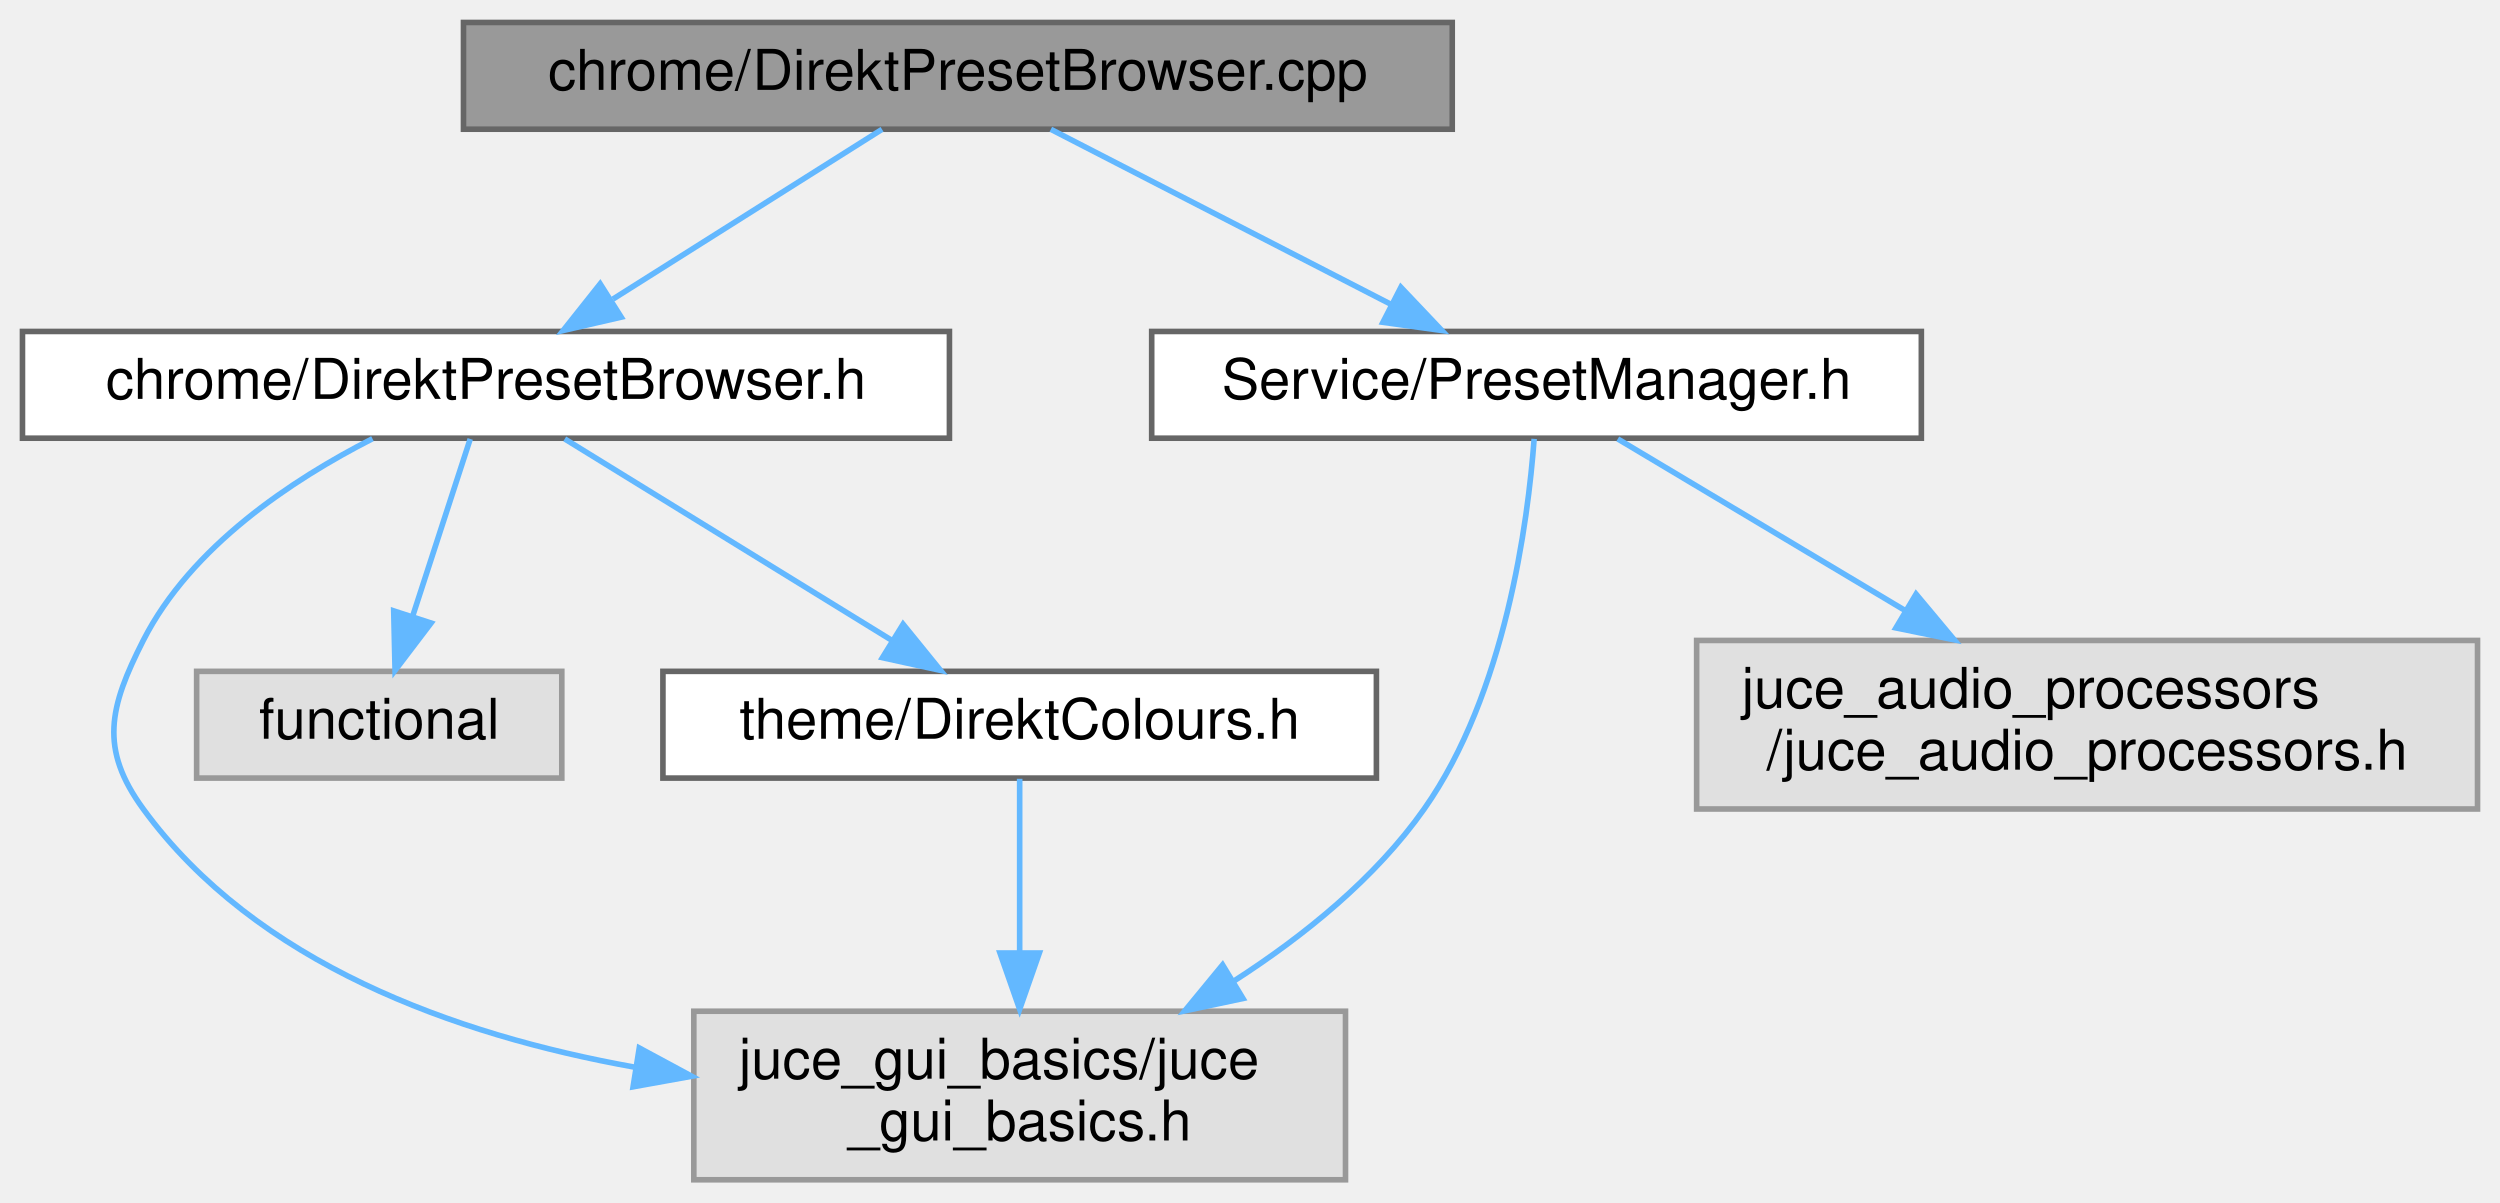
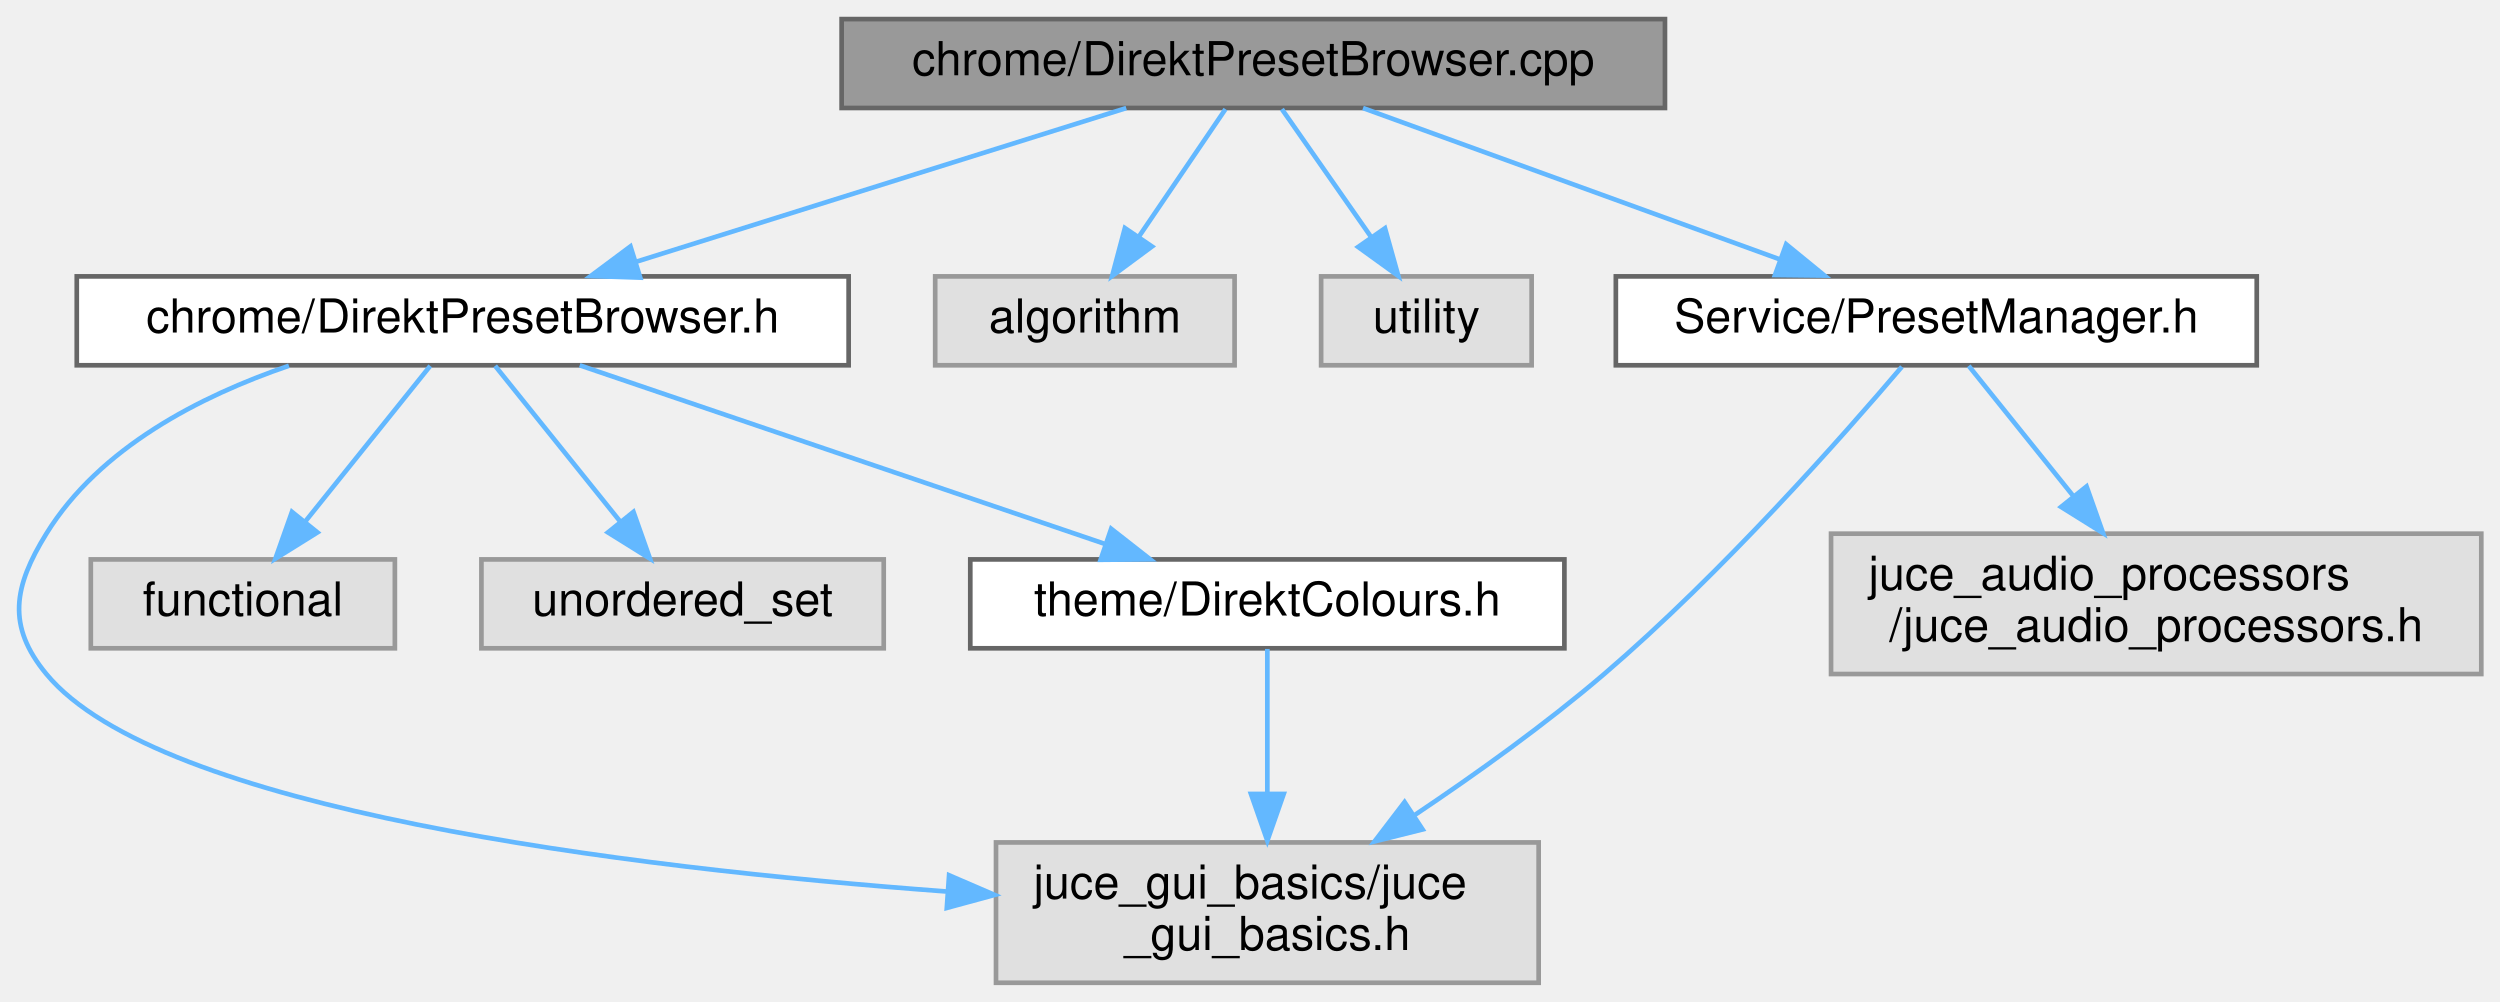
- <svg xmlns="http://www.w3.org/2000/svg" xmlns:xlink="http://www.w3.org/1999/xlink" width="445pt" height="214pt" viewBox="0.00 0.00 445.00 214.00">
+ <svg xmlns="http://www.w3.org/2000/svg" xmlns:xlink="http://www.w3.org/1999/xlink" width="534pt" height="214pt" viewBox="0.00 0.00 534.41 214.00">
  <g id="graph0" class="graph" transform="scale(1 1) rotate(0) translate(4 210)">
    <g id="Node000001" class="node">
      <g id="a_Node000001">
        <a xlink:title=" ">
-           <polygon fill="#999999" stroke="#666666" points="254.5,-206 78.5,-206 78.5,-187 254.5,-187 254.5,-206" />
-           <text text-anchor="middle" x="166.5" y="-194" font-family="Helvetica,sans-Serif" font-size="10.00">chrome/DirektPresetBrowser.cpp</text>
+           <polygon fill="#999999" stroke="#666666" points="351.91,-206 175.91,-206 175.91,-187 351.91,-187 351.91,-206" />
+           <text text-anchor="middle" x="263.91" y="-194" font-family="Helvetica,sans-Serif" font-size="10.00">chrome/DirektPresetBrowser.cpp</text>
        </a>
      </g>
    </g>
    <g id="Node000002" class="node">
      <g id="a_Node000002">
        <a xlink:href="DirektPresetBrowser_8h.html" target="_top" xlink:title=" ">
-           <polygon fill="white" stroke="#666666" points="165,-151 0,-151 0,-132 165,-132 165,-151" />
-           <text text-anchor="middle" x="82.5" y="-139" font-family="Helvetica,sans-Serif" font-size="10.00">chrome/DirektPresetBrowser.h</text>
+           <polygon fill="white" stroke="#666666" points="177.41,-151 12.41,-151 12.41,-132 177.41,-132 177.41,-151" />
+           <text text-anchor="middle" x="94.91" y="-139" font-family="Helvetica,sans-Serif" font-size="10.00">chrome/DirektPresetBrowser.h</text>
        </a>
      </g>
    </g>
    <g id="edge1_Node000001_Node000002" class="edge">
      <g id="a_edge1_Node000001_Node000002">
        <a xlink:title=" ">
-           <path fill="none" stroke="#63b8ff" d="M153,-186.98C140.1,-178.84 120.4,-166.41 105.1,-156.76" />
-           <polygon fill="#63b8ff" stroke="#63b8ff" points="106.57,-153.55 96.24,-151.17 102.83,-159.47 106.57,-153.55" />
+           <path fill="none" stroke="#63b8ff" d="M236.75,-186.98C208.38,-178.09 163.67,-164.07 132.05,-154.15" />
+           <polygon fill="#63b8ff" stroke="#63b8ff" points="132.86,-150.73 122.27,-151.08 130.77,-157.41 132.86,-150.73" />
        </a>
      </g>
    </g>
-     <g id="Node000006" class="node">
-       <g id="a_Node000006">
-         <a xlink:href="PresetManager_8h.html" target="_top" xlink:title=" ">
-           <polygon fill="white" stroke="#666666" points="338,-151 201,-151 201,-132 338,-132 338,-151" />
-           <text text-anchor="middle" x="269.5" y="-139" font-family="Helvetica,sans-Serif" font-size="10.00">Service/PresetManager.h</text>
+     <g id="Node000007" class="node">
+       <g id="a_Node000007">
+         <a xlink:title=" ">
+           <polygon fill="#e0e0e0" stroke="#999999" points="259.91,-151 195.91,-151 195.91,-132 259.91,-132 259.91,-151" />
+           <text text-anchor="middle" x="227.91" y="-139" font-family="Helvetica,sans-Serif" font-size="10.00">algorithm</text>
        </a>
      </g>
    </g>
-     <g id="edge6_Node000001_Node000006" class="edge">
-       <g id="a_edge6_Node000001_Node000006">
+     <g id="edge7_Node000001_Node000007" class="edge">
+       <g id="a_edge7_Node000001_Node000007">
        <a xlink:title=" ">
-           <path fill="none" stroke="#63b8ff" d="M183.05,-186.98C199.39,-178.57 224.63,-165.59 243.63,-155.81" />
-           <polygon fill="#63b8ff" stroke="#63b8ff" points="245.36,-158.86 252.65,-151.17 242.16,-152.63 245.36,-158.86" />
+           <path fill="none" stroke="#63b8ff" d="M257.96,-186.75C252.93,-179.34 245.57,-168.5 239.39,-159.41" />
+           <polygon fill="#63b8ff" stroke="#63b8ff" points="242.26,-157.39 233.74,-151.09 236.46,-161.33 242.26,-157.39" />
+         </a>
+       </g>
+     </g>
+     <g id="Node000008" class="node">
+       <g id="a_Node000008">
+         <a xlink:title=" ">
+           <polygon fill="#e0e0e0" stroke="#999999" points="323.41,-151 278.41,-151 278.41,-132 323.41,-132 323.41,-151" />
+           <text text-anchor="middle" x="300.91" y="-139" font-family="Helvetica,sans-Serif" font-size="10.00">utility</text>
+         </a>
+       </g>
+     </g>
+     <g id="edge8_Node000001_Node000008" class="edge">
+       <g id="a_edge8_Node000001_Node000008">
+         <a xlink:title=" ">
+           <path fill="none" stroke="#63b8ff" d="M270.02,-186.75C275.19,-179.34 282.75,-168.5 289.1,-159.41" />
+           <polygon fill="#63b8ff" stroke="#63b8ff" points="292.06,-161.29 294.91,-151.09 286.32,-157.29 292.06,-161.29" />
+         </a>
+       </g>
+     </g>
+     <g id="Node000009" class="node">
+       <g id="a_Node000009">
+         <a xlink:href="PresetManager_8h.html" target="_top" xlink:title=" ">
+           <polygon fill="white" stroke="#666666" points="478.41,-151 341.41,-151 341.41,-132 478.41,-132 478.41,-151" />
+           <text text-anchor="middle" x="409.91" y="-139" font-family="Helvetica,sans-Serif" font-size="10.00">Service/PresetManager.h</text>
+         </a>
+       </g>
+     </g>
+     <g id="edge9_Node000001_Node000009" class="edge">
+       <g id="a_edge9_Node000001_Node000009">
+         <a xlink:title=" ">
+           <path fill="none" stroke="#63b8ff" d="M287.36,-186.98C311.49,-178.23 349.27,-164.51 376.51,-154.62" />
+           <polygon fill="#63b8ff" stroke="#63b8ff" points="377.82,-157.87 386.02,-151.17 375.43,-151.29 377.82,-157.87" />
        </a>
      </g>
    </g>
    <g id="Node000003" class="node">
      <g id="a_Node000003">
        <a xlink:title=" ">
-           <polygon fill="#e0e0e0" stroke="#999999" points="235.5,-30 119.5,-30 119.5,0 235.5,0 235.5,-30" />
-           <text text-anchor="start" x="127.5" y="-18" font-family="Helvetica,sans-Serif" font-size="10.00">juce_gui_basics/juce</text>
-           <text text-anchor="middle" x="177.5" y="-7" font-family="Helvetica,sans-Serif" font-size="10.00">_gui_basics.h</text>
+           <polygon fill="#e0e0e0" stroke="#999999" points="324.91,-30 208.91,-30 208.91,0 324.91,0 324.91,-30" />
+           <text text-anchor="start" x="216.91" y="-18" font-family="Helvetica,sans-Serif" font-size="10.00">juce_gui_basics/juce</text>
+           <text text-anchor="middle" x="266.91" y="-7" font-family="Helvetica,sans-Serif" font-size="10.00">_gui_basics.h</text>
        </a>
      </g>
    </g>
    <g id="edge2_Node000002_Node000003" class="edge">
      <g id="a_edge2_Node000002_Node000003">
        <a xlink:title=" ">
-           <path fill="none" stroke="#63b8ff" d="M62.3,-131.91C48.03,-124.64 29.99,-112.71 21.5,-96 15.46,-84.11 13.64,-76.77 21.5,-66 41.54,-38.53 76.89,-25.81 108.88,-20.06" />
-           <polygon fill="#63b8ff" stroke="#63b8ff" points="109.79,-23.46 119.12,-18.43 108.69,-16.55 109.79,-23.46" />
+           <path fill="none" stroke="#63b8ff" d="M57.76,-131.9C38.75,-125.41 17.26,-114.37 5.91,-96 -1.1,-84.66 -2.59,-76.28 5.91,-66 29.88,-37 129.28,-24.65 198.24,-19.52" />
+           <polygon fill="#63b8ff" stroke="#63b8ff" points="198.88,-22.98 208.61,-18.78 198.39,-16 198.88,-22.98" />
        </a>
      </g>
    </g>
    <g id="Node000004" class="node">
      <g id="a_Node000004">
        <a xlink:title=" ">
-           <polygon fill="#e0e0e0" stroke="#999999" points="96,-90.5 31,-90.5 31,-71.5 96,-71.5 96,-90.5" />
-           <text text-anchor="middle" x="63.5" y="-78.5" font-family="Helvetica,sans-Serif" font-size="10.00">functional</text>
+           <polygon fill="#e0e0e0" stroke="#999999" points="80.41,-90.5 15.41,-90.5 15.41,-71.5 80.41,-71.5 80.41,-90.5" />
+           <text text-anchor="middle" x="47.91" y="-78.5" font-family="Helvetica,sans-Serif" font-size="10.00">functional</text>
        </a>
      </g>
    </g>
    <g id="edge3_Node000002_Node000004" class="edge">
      <g id="a_edge3_Node000002_Node000004">
        <a xlink:title=" ">
-           <path fill="none" stroke="#63b8ff" d="M79.7,-131.87C77,-123.57 72.85,-110.78 69.42,-100.22" />
-           <polygon fill="#63b8ff" stroke="#63b8ff" points="72.73,-99.1 66.32,-90.67 66.08,-101.26 72.73,-99.1" />
+           <path fill="none" stroke="#63b8ff" d="M87.97,-131.87C80.96,-123.14 69.95,-109.43 61.24,-98.59" />
+           <polygon fill="#63b8ff" stroke="#63b8ff" points="63.86,-96.27 54.87,-90.67 58.41,-100.66 63.86,-96.27" />
        </a>
      </g>
    </g>
    <g id="Node000005" class="node">
      <g id="a_Node000005">
-         <a xlink:href="DirektColours_8h.html" target="_top" xlink:title=" ">
-           <polygon fill="white" stroke="#666666" points="241,-90.5 114,-90.5 114,-71.5 241,-71.5 241,-90.5" />
-           <text text-anchor="middle" x="177.5" y="-78.5" font-family="Helvetica,sans-Serif" font-size="10.00">theme/DirektColours.h</text>
+         <a xlink:title=" ">
+           <polygon fill="#e0e0e0" stroke="#999999" points="184.91,-90.5 98.91,-90.5 98.91,-71.5 184.91,-71.5 184.91,-90.5" />
+           <text text-anchor="middle" x="141.91" y="-78.5" font-family="Helvetica,sans-Serif" font-size="10.00">unordered_set</text>
        </a>
      </g>
    </g>
    <g id="edge4_Node000002_Node000005" class="edge">
      <g id="a_edge4_Node000002_Node000005">
        <a xlink:title=" ">
-           <path fill="none" stroke="#63b8ff" d="M96.52,-131.87C111.81,-122.45 136.53,-107.23 154.64,-96.08" />
-           <polygon fill="#63b8ff" stroke="#63b8ff" points="156.75,-98.89 163.42,-90.67 153.07,-92.93 156.75,-98.89" />
+           <path fill="none" stroke="#63b8ff" d="M101.84,-131.87C108.85,-123.14 119.87,-109.43 128.58,-98.59" />
+           <polygon fill="#63b8ff" stroke="#63b8ff" points="131.41,-100.66 134.94,-90.67 125.95,-96.27 131.41,-100.66" />
        </a>
      </g>
    </g>
-     <g id="edge5_Node000005_Node000003" class="edge">
-       <g id="a_edge5_Node000005_Node000003">
-         <a xlink:title=" ">
-           <path fill="none" stroke="#63b8ff" d="M177.5,-71.37C177.5,-63.49 177.5,-51.45 177.5,-40.6" />
-           <polygon fill="#63b8ff" stroke="#63b8ff" points="181,-40.36 177.5,-30.36 174,-40.36 181,-40.36" />
+     <g id="Node000006" class="node">
+       <g id="a_Node000006">
+         <a xlink:href="DirektColours_8h.html" target="_top" xlink:title=" ">
+           <polygon fill="white" stroke="#666666" points="330.41,-90.5 203.41,-90.5 203.41,-71.5 330.41,-71.5 330.41,-90.5" />
+           <text text-anchor="middle" x="266.91" y="-78.5" font-family="Helvetica,sans-Serif" font-size="10.00">theme/DirektColours.h</text>
        </a>
      </g>
    </g>
-     <g id="edge8_Node000006_Node000003" class="edge">
-       <g id="a_edge8_Node000006_Node000003">
+     <g id="edge5_Node000002_Node000006" class="edge">
+       <g id="a_edge5_Node000002_Node000006">
        <a xlink:title=" ">
-           <path fill="none" stroke="#63b8ff" d="M269.08,-131.88C267.98,-117.12 263.99,-86.59 249.5,-66 240.83,-53.68 228.11,-43.41 215.75,-35.45" />
-           <polygon fill="#63b8ff" stroke="#63b8ff" points="217.25,-32.27 206.89,-30.07 213.62,-38.25 217.25,-32.27" />
+           <path fill="none" stroke="#63b8ff" d="M119.92,-131.99C149.47,-121.94 198.82,-105.16 232.1,-93.84" />
+           <polygon fill="#63b8ff" stroke="#63b8ff" points="233.53,-97.05 241.87,-90.52 231.27,-90.42 233.53,-97.05" />
        </a>
      </g>
    </g>
-     <g id="Node000007" class="node">
-       <g id="a_Node000007">
+     <g id="edge6_Node000006_Node000003" class="edge">
+       <g id="a_edge6_Node000006_Node000003">
        <a xlink:title=" ">
-           <polygon fill="#e0e0e0" stroke="#999999" points="437,-96 298,-96 298,-66 437,-66 437,-96" />
-           <text text-anchor="start" x="306" y="-84" font-family="Helvetica,sans-Serif" font-size="10.00">juce_audio_processors</text>
-           <text text-anchor="middle" x="367.5" y="-73" font-family="Helvetica,sans-Serif" font-size="10.00">/juce_audio_processors.h</text>
+           <path fill="none" stroke="#63b8ff" d="M266.91,-71.37C266.91,-63.49 266.91,-51.45 266.91,-40.6" />
+           <polygon fill="#63b8ff" stroke="#63b8ff" points="270.41,-40.36 266.91,-30.36 263.41,-40.36 270.41,-40.36" />
        </a>
      </g>
    </g>
-     <g id="edge7_Node000006_Node000007" class="edge">
-       <g id="a_edge7_Node000006_Node000007">
+     <g id="edge11_Node000009_Node000003" class="edge">
+       <g id="a_edge11_Node000009_Node000003">
        <a xlink:title=" ">
-           <path fill="none" stroke="#63b8ff" d="M283.96,-131.87C297.38,-123.86 317.83,-111.65 335.14,-101.31" />
-           <polygon fill="#63b8ff" stroke="#63b8ff" points="337.06,-104.25 343.86,-96.11 333.47,-98.23 337.06,-104.25" />
+           <path fill="none" stroke="#63b8ff" d="M402.55,-131.68C390.19,-117.15 364.15,-87.62 338.91,-66 326.32,-55.22 311.42,-44.57 298.45,-35.88" />
+           <polygon fill="#63b8ff" stroke="#63b8ff" points="300.1,-32.78 289.82,-30.21 296.25,-38.63 300.1,-32.78" />
+         </a>
+       </g>
+     </g>
+     <g id="Node000010" class="node">
+       <g id="a_Node000010">
+         <a xlink:title=" ">
+           <polygon fill="#e0e0e0" stroke="#999999" points="526.41,-96 387.41,-96 387.41,-66 526.41,-66 526.41,-96" />
+           <text text-anchor="start" x="395.41" y="-84" font-family="Helvetica,sans-Serif" font-size="10.00">juce_audio_processors</text>
+           <text text-anchor="middle" x="456.91" y="-73" font-family="Helvetica,sans-Serif" font-size="10.00">/juce_audio_processors.h</text>
+         </a>
+       </g>
+     </g>
+     <g id="edge10_Node000009_Node000010" class="edge">
+       <g id="a_edge10_Node000009_Node000010">
+         <a xlink:title=" ">
+           <path fill="none" stroke="#63b8ff" d="M416.84,-131.87C422.69,-124.59 431.32,-113.85 439.07,-104.2" />
+           <polygon fill="#63b8ff" stroke="#63b8ff" points="442.03,-106.1 445.57,-96.11 436.58,-101.72 442.03,-106.1" />
        </a>
      </g>
    </g>
  </g>
</svg>
